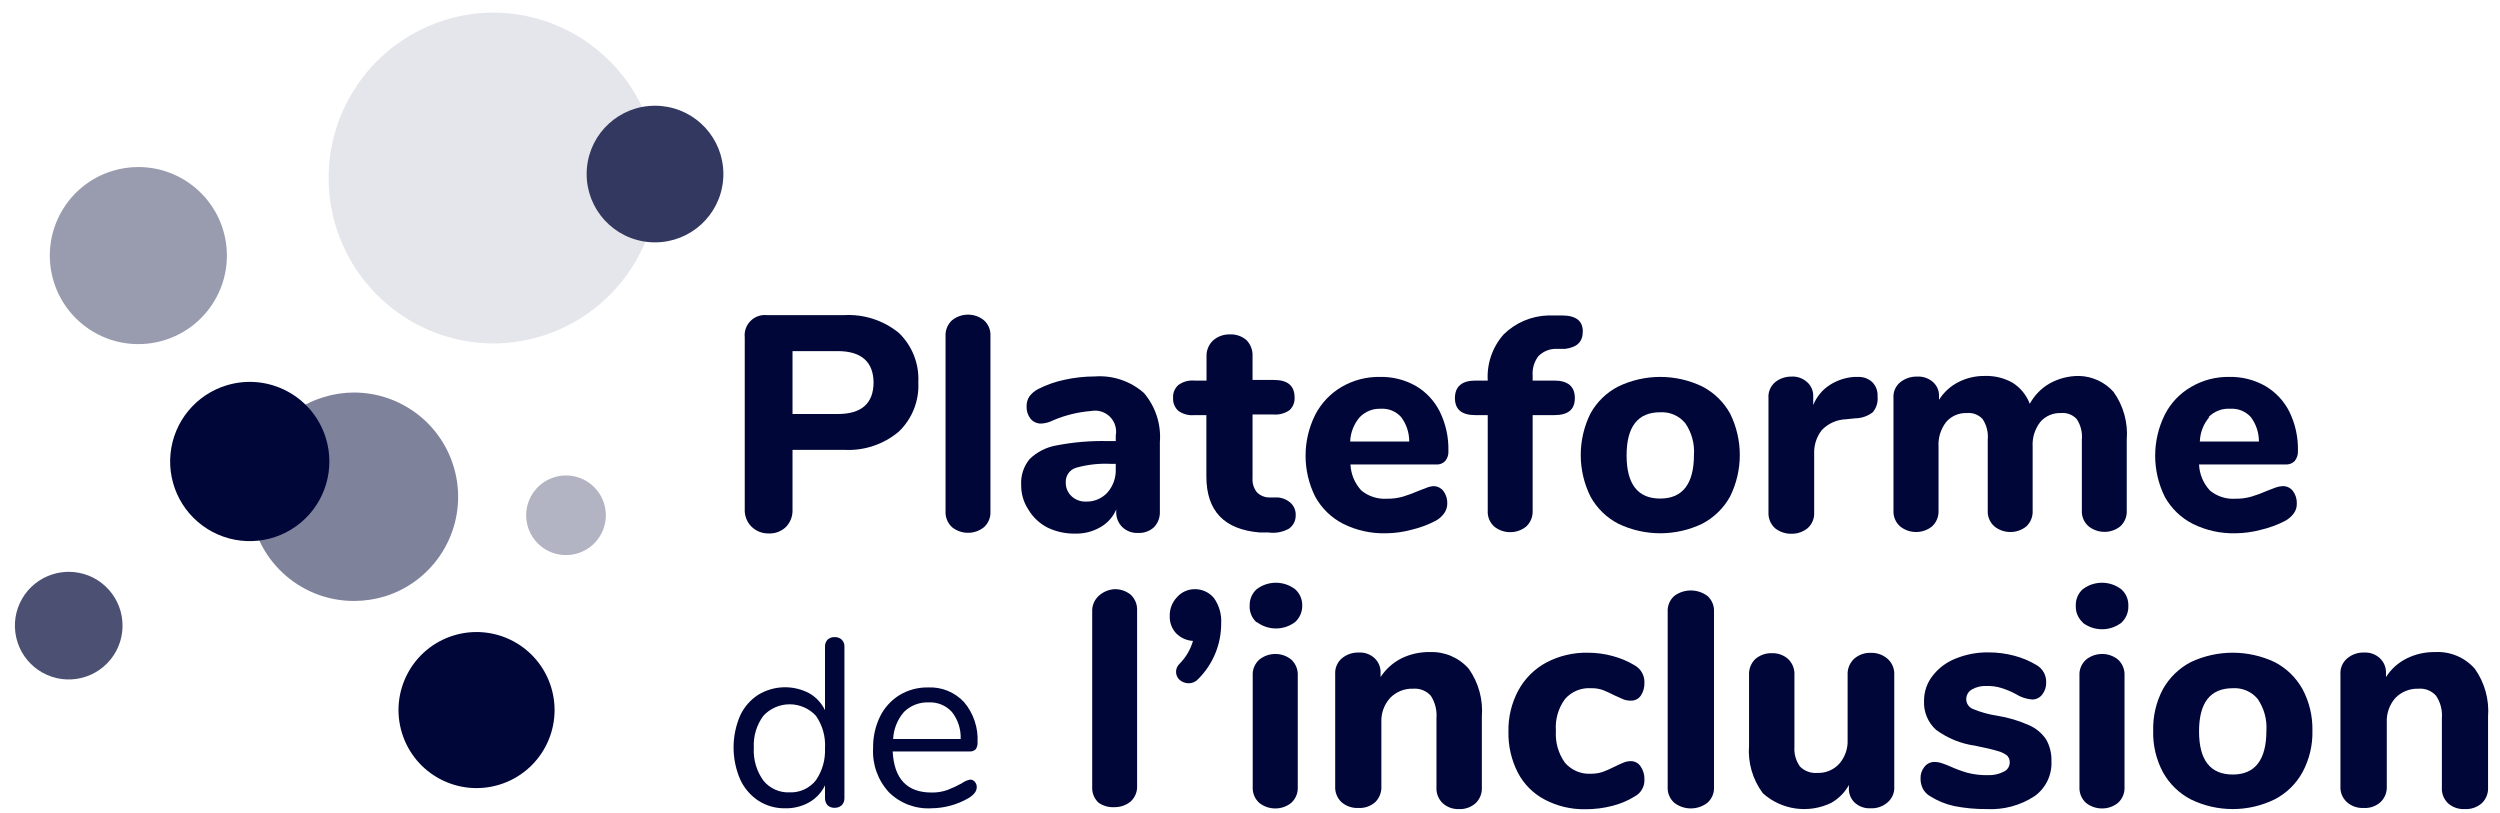
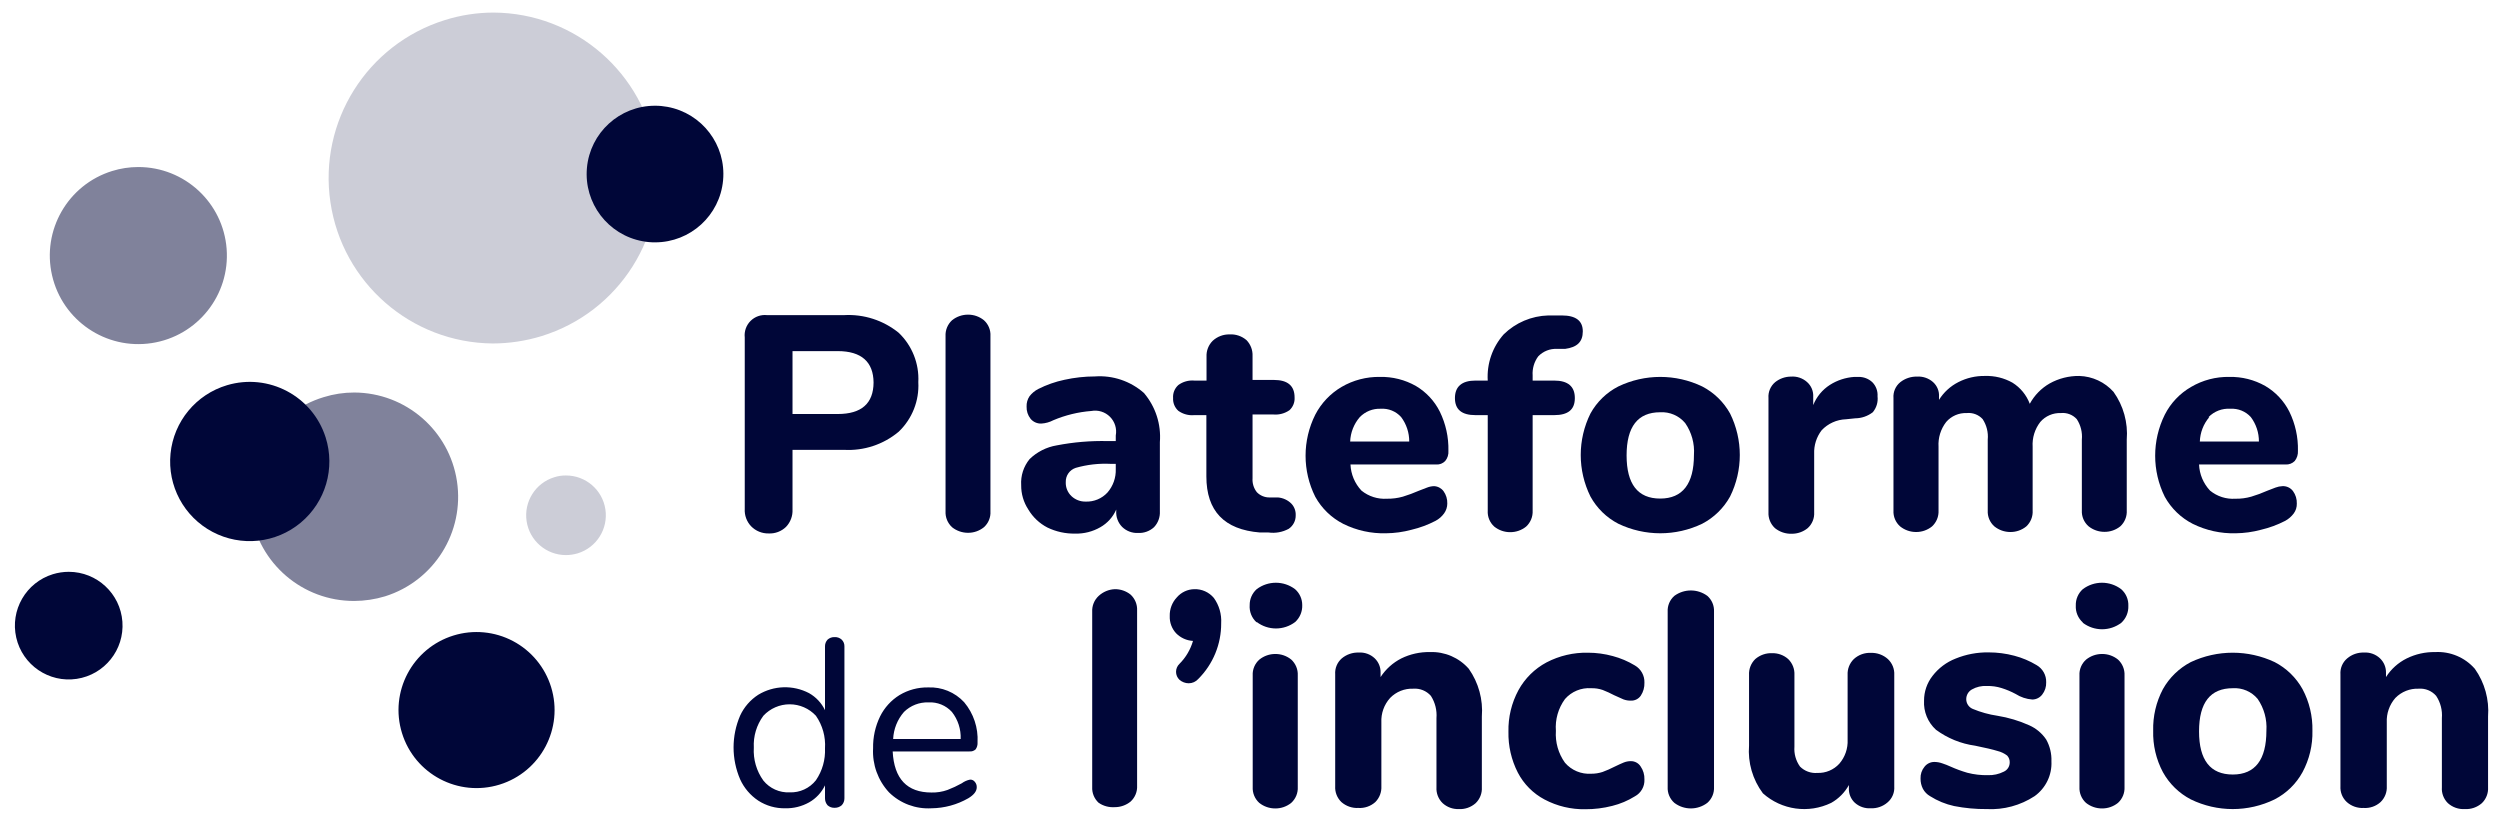
<svg xmlns="http://www.w3.org/2000/svg" width="785" height="255" preserveAspectRatio="xMinYMin meet" fill="none">
-   <path fill-rule="evenodd" clip-rule="evenodd" d="M233.85 159.8a7.303 7.303 0 002 5.45 7.445 7.445 0 005.5 2.25 7.299 7.299 0 005.45-2.05 7.347 7.347 0 002.05-5.45v-18.75H265a24.547 24.547 0 0017.2-5.7 19.998 19.998 0 006.15-15.55 19.999 19.999 0 00-6.15-15.5 25 25 0 00-17.2-5.55h-24.15a6.348 6.348 0 00-7 7v53.85zm40.45-39.674v.124-.25.126zm-11.25-9.876c7.453 0 11.203 3.407 11.25 9.876-.047 6.567-3.797 9.874-11.25 9.874h-14.2v-19.75h14.2z" fill="#000638" />
-   <path d="M298.95 165.55a6.35 6.35 0 01-2.05-5v-55a6.351 6.351 0 012.05-5 8.002 8.002 0 015-1.75 7.85 7.85 0 015 1.75 6.201 6.201 0 012.05 5v55a6.199 6.199 0 01-2.05 5 7.847 7.847 0 01-5 1.75 7.993 7.993 0 01-5-1.75z" fill="#000638" />
+   <path fill-rule="evenodd" clip-rule="evenodd" d="M233.85 159.8a7.303 7.303 0 002 5.45 7.453 7.453 0 005.5 2.25 7.302 7.302 0 005.45-2.05 7.349 7.349 0 002.05-5.45v-18.75H265a24.556 24.556 0 0017.2-5.7 20 20 0 006.15-15.55 19.997 19.997 0 00-6.15-15.5 25 25 0 00-17.2-5.55h-24.15a6.35 6.35 0 00-7 7v53.85zm40.45-39.674v.124-.25.126zm-11.25-9.876c7.453 0 11.203 3.406 11.25 9.876-.047 6.566-3.797 9.874-11.25 9.874h-14.2v-19.75h14.2z" fill="#000638" />
+   <path d="M298.95 165.55a6.35 6.35 0 01-2.05-5v-55a6.35 6.35 0 012.05-5 8 8 0 015-1.75 7.848 7.848 0 015 1.75 6.2 6.2 0 012.05 5v55a6.201 6.201 0 01-2.05 5 7.847 7.847 0 01-5 1.75 8.005 8.005 0 01-5-1.75z" fill="#000638" />
  <path fill-rule="evenodd" clip-rule="evenodd" d="M364.2 138.85a21.249 21.249 0 00-5-15.45 21.001 21.001 0 00-15.4-5.2 44.708 44.708 0 00-9.55 1.05 33.683 33.683 0 00-8.25 2.9 8.157 8.157 0 00-2.75 2.3 5.398 5.398 0 00-.9 3.2 5.852 5.852 0 001.25 3.85 4.202 4.202 0 003.4 1.5 9.305 9.305 0 003.75-1.05 38.231 38.231 0 0111.9-2.9 6.598 6.598 0 017.7 7.7v1.75h-2.5a74.953 74.953 0 00-16.05 1.35 16 16 0 00-8.5 4.3 11.75 11.75 0 00-2.65 8.2 13.7 13.7 0 002.25 7.65 15.003 15.003 0 006 5.65 19.153 19.153 0 008.7 1.9 14.998 14.998 0 007.9-2 11.805 11.805 0 005-5.55v.45a6.501 6.501 0 001.85 5 6.702 6.702 0 005 1.9 6.904 6.904 0 005-1.8 6.697 6.697 0 001.85-5v-21.7zm-13.85 8.45a10.646 10.646 0 01-2.6 7.35 8.852 8.852 0 01-6.85 2.85 6.304 6.304 0 01-4.45-1.7 5.75 5.75 0 01-1.8-4.4 4.55 4.55 0 013.15-4.5 33.724 33.724 0 0110.9-1.25h1.65v1.65z" fill="#000638" />
-   <path d="M405.5 158.15a4.996 4.996 0 011.35 3.65 4.997 4.997 0 01-2.2 4.25 10.34 10.34 0 01-6.35 1.15h-2.7c-11.2-.9-16.8-6.766-16.8-17.6v-19.25H375a7.398 7.398 0 01-5-1.35 5.001 5.001 0 01-1.65-4 5.004 5.004 0 011.65-4.1 7.405 7.405 0 015-1.4h3.85V112a6.604 6.604 0 011.95-5 7.605 7.605 0 015.3-2 7.503 7.503 0 015.3 1.8 6.747 6.747 0 011.9 5v7.5h6.7c4.35 0 6.5 1.85 6.5 5.5a4.998 4.998 0 01-1.6 4 7.648 7.648 0 01-5 1.35h-6.6v20a6.352 6.352 0 001.35 4.4 5.45 5.45 0 003.95 1.65h2.7a6.752 6.752 0 014.2 1.95z" fill="#000638" />
+   <path d="M405.5 158.15a4.995 4.995 0 011.35 3.65 4.998 4.998 0 01-2.2 4.25 10.354 10.354 0 01-6.35 1.15h-2.7c-11.2-.9-16.8-6.767-16.8-17.6v-19.25H375a7.403 7.403 0 01-5-1.35 5.003 5.003 0 01-1.65-4 5.001 5.001 0 011.65-4.1 7.394 7.394 0 015-1.4h3.85V112a6.6 6.6 0 011.95-5 7.596 7.596 0 015.3-2 7.494 7.494 0 015.3 1.8 6.747 6.747 0 011.9 5v7.5h6.7c4.35 0 6.5 1.85 6.5 5.5a5 5 0 01-1.6 4 7.654 7.654 0 01-5 1.35h-6.6v20a6.352 6.352 0 001.35 4.4 5.454 5.454 0 003.95 1.65h2.7a6.747 6.747 0 014.2 1.95z" fill="#000638" />
  <path fill-rule="evenodd" clip-rule="evenodd" d="M454.45 158.15a6.3 6.3 0 00-1.2-3.95 3.948 3.948 0 00-2.95-1.55 6.384 6.384 0 00-2.2.45l-2.6 1a44.861 44.861 0 01-5 1.85 17.28 17.28 0 01-5 .65 11.55 11.55 0 01-8-2.55 12.751 12.751 0 01-3.45-8.2h26.9a3.552 3.552 0 002.85-1.1 4.448 4.448 0 001-3.2 26.56 26.56 0 00-2.7-12.3 19.445 19.445 0 00-7.5-8.05 21.943 21.943 0 00-11.3-2.85 23.145 23.145 0 00-12.05 3.15 21.646 21.646 0 00-8.25 8.7 28.797 28.797 0 000 25.8 20.896 20.896 0 008.8 8.5 28.456 28.456 0 0013.4 2.95 31.983 31.983 0 008-1.1 32.546 32.546 0 007.55-2.8 7.848 7.848 0 002.7-2.35 5.298 5.298 0 001-3.05zm-30.5-19.5a12.496 12.496 0 013-7.65 8.648 8.648 0 016.6-2.65 7.898 7.898 0 016.4 2.6 12.695 12.695 0 012.55 7.7h-18.55z" fill="#000638" />
-   <path d="M483 111.9a9.051 9.051 0 00-1.75 6v1.6H488c4.35 0 6.5 1.85 6.5 5.5s-2.15 5.35-6.5 5.35h-6.75v30a6.35 6.35 0 01-2.05 5 7.85 7.85 0 01-5 1.75 7.895 7.895 0 01-5-1.75 6.199 6.199 0 01-2.05-5v-30h-3.85c-4.3 0-6.45-1.75-6.45-5.35 0-3.6 2.15-5.5 6.45-5.5h3.85a20.001 20.001 0 015-14.5 20.798 20.798 0 0114-5.95h4.25c4.4 0 6.6 1.667 6.6 5 0 3.35-1.85 5-5.55 5.5h-2.5a7.651 7.651 0 00-5.95 2.35z" fill="#000638" />
+   <path d="M483 111.9a9.051 9.051 0 00-1.75 6v1.6H488c4.35 0 6.5 1.85 6.5 5.5s-2.15 5.35-6.5 5.35h-6.75v30a6.35 6.35 0 01-2.05 5 7.85 7.85 0 01-5 1.75 7.907 7.907 0 01-5-1.75 6.201 6.201 0 01-2.05-5v-30h-3.85c-4.3 0-6.45-1.75-6.45-5.35 0-3.6 2.15-5.5 6.45-5.5h3.85a20 20 0 015-14.5 20.798 20.798 0 0114-5.95h4.25c4.4 0 6.6 1.667 6.6 5 0 3.35-1.85 5-5.55 5.5h-2.5a7.651 7.651 0 00-5.95 2.35z" fill="#000638" />
  <path fill-rule="evenodd" clip-rule="evenodd" d="M499.4 155.9a20.9 20.9 0 008.75 8.55 30.45 30.45 0 0026.35 0 21.2 21.2 0 008.75-8.55 29.354 29.354 0 000-26.05 21.1 21.1 0 00-8.75-8.5 30.45 30.45 0 00-26.35 0 20.795 20.795 0 00-8.75 8.5 29.347 29.347 0 000 26.05zm29.75-23.05a15.657 15.657 0 012.75 10c0 9.05-3.55 13.7-10.6 13.7S510.75 152 510.75 143s3.5-13.55 10.55-13.55a9.5 9.5 0 017.85 3.4z" fill="#000638" />
-   <path d="M587.9 120a5.747 5.747 0 011.65 4.45 6.597 6.597 0 01-1.5 5 9.15 9.15 0 01-5.5 1.9l-2.9.3a10.995 10.995 0 00-7.65 3.45 11.402 11.402 0 00-2.35 7.4v18.35a6.201 6.201 0 01-2.05 5 7.853 7.853 0 01-5 1.75 8.007 8.007 0 01-5.25-1.75 6.352 6.352 0 01-2.05-5V125a5.95 5.95 0 012.1-5 7.993 7.993 0 015-1.75 6.796 6.796 0 015 1.7 5.748 5.748 0 011.95 4.65v2.6a13.45 13.45 0 015.25-6.35 16.287 16.287 0 017.65-2.5h1.3a6.198 6.198 0 014.35 1.65zm75.75 3.05a22.648 22.648 0 014.15 15v22.2a6.3 6.3 0 01-2 5 7.796 7.796 0 01-5 1.75 7.946 7.946 0 01-5-1.75 6.199 6.199 0 01-2.1-5v-22.2a9.999 9.999 0 00-1.6-6.45 5.951 5.951 0 00-5-1.9 8.103 8.103 0 00-6.45 2.8 11.553 11.553 0 00-2.4 7.8v20a6.3 6.3 0 01-2 5 7.796 7.796 0 01-5 1.75 7.946 7.946 0 01-5-1.75 6.199 6.199 0 01-2.1-5v-22.25a9.999 9.999 0 00-1.6-6.45 5.951 5.951 0 00-5-1.9 8.103 8.103 0 00-6.45 2.8 11.553 11.553 0 00-2.4 7.8v20a6.35 6.35 0 01-2.05 5 7.842 7.842 0 01-5 1.75 7.946 7.946 0 01-5-1.75 6.199 6.199 0 01-2.1-5V125a5.854 5.854 0 012.15-5 8.205 8.205 0 015.25-1.75 6.952 6.952 0 015 1.7 5.7 5.7 0 011.9 4.65v.95a15.36 15.36 0 016.05-5.55 17.664 17.664 0 018.4-1.95c3.005-.096 5.978.63 8.6 2.1a13.349 13.349 0 015.45 6.65 16.356 16.356 0 016.25-6.4 18.612 18.612 0 019.3-2.35 15.002 15.002 0 0110.75 5z" fill="#000638" />
-   <path fill-rule="evenodd" clip-rule="evenodd" d="M721.2 158.15a6.3 6.3 0 00-1.2-3.95 3.899 3.899 0 00-3.3-1.55 6.854 6.854 0 00-2.2.45l-2.6 1a41.175 41.175 0 01-5 1.85c-1.624.466-3.31.685-5 .65a11.35 11.35 0 01-7.95-2.55 12.751 12.751 0 01-3.45-8.2h27.2a3.7 3.7 0 002.85-1.1 4.695 4.695 0 001-3.2c.1-4.257-.826-8.476-2.7-12.3a19.54 19.54 0 00-7.55-8.05 21.943 21.943 0 00-11.3-2.85 22.844 22.844 0 00-12 3.15 21.002 21.002 0 00-8.25 8.7 29.001 29.001 0 000 25.8 20.902 20.902 0 008.8 8.5 28.7 28.7 0 0013.45 2.95c2.686-.03 5.357-.4 7.95-1.1a32.942 32.942 0 007.6-2.8 8.351 8.351 0 002.7-2.35 4.995 4.995 0 00.95-3.05zm-30.45-19.5a12.453 12.453 0 012.95-7.65h-.25a8.752 8.752 0 016.9-2.65 7.997 7.997 0 016.4 2.6 12.695 12.695 0 012.55 7.7h-18.55zm-425.6 64.301a2.85 2.85 0 00-.85-2.1 3.048 3.048 0 00-2.25-.8 3.1 3.1 0 00-2.2.8 3.051 3.051 0 00-.8 2.15v20a12.198 12.198 0 00-5-5.35 16.249 16.249 0 00-15.95.5 15.559 15.559 0 00-5.7 6.55 25.299 25.299 0 000 20 15.961 15.961 0 005.7 6.7 15.003 15.003 0 008.45 2.4 14.657 14.657 0 007.5-1.85 12.198 12.198 0 005-5.35v4.05a3.304 3.304 0 00.8 2.2 3.1 3.1 0 002.2.8 3.255 3.255 0 002.25-.8 3.1 3.1 0 00.85-2.2v-47.7zm-6.1 32.05a16.454 16.454 0 01-2.85 10 10.002 10.002 0 01-8.25 3.8 10.002 10.002 0 01-8.25-3.7 16.048 16.048 0 01-3-10.35 15.447 15.447 0 013-10 11.249 11.249 0 0116.5 0 16.144 16.144 0 012.85 10.25zm47.65 12.2a2.448 2.448 0 00-.6-1.7 1.75 1.75 0 00-1.5-.7 6.447 6.447 0 00-2.6 1.15 35.514 35.514 0 01-4.5 2.1c-1.604.57-3.298.841-5 .8-7.7 0-11.75-4.3-12.2-12.9h24.1a2.505 2.505 0 001.95-.65c.447-.643.659-1.42.6-2.2a18.1 18.1 0 00-4.2-12.6 14.547 14.547 0 00-11.35-4.65 16.889 16.889 0 00-8.95 2.4 16.493 16.493 0 00-6.1 6.7 21.9 21.9 0 00-2.2 10 18.853 18.853 0 005 13.85 17.551 17.551 0 0013.35 5 23.71 23.71 0 0011.55-3.15c1.75-1.05 2.65-2.2 2.65-3.45zm-26.25-15.15a13.897 13.897 0 013.4-8.5 10.445 10.445 0 017.7-3 9.248 9.248 0 017.35 3 12.898 12.898 0 012.75 8.5h-21.2z" fill="#000638" />
-   <path d="M345 252.1a6.297 6.297 0 01-2.05-5v-55a6.35 6.35 0 012.05-5 8.001 8.001 0 015-2.1 7.797 7.797 0 015 1.7 6.35 6.35 0 012.05 5v55a6.3 6.3 0 01-2.05 5 7.85 7.85 0 01-5 1.75 8 8 0 01-5-1.35zm36.15-64.35a12.35 12.35 0 012.3 7.95 24.495 24.495 0 01-7.2 17.5 3.999 3.999 0 01-3 1.35 4.45 4.45 0 01-2.9-1.1 3.448 3.448 0 010-5 16.842 16.842 0 004.25-7.2 8.1 8.1 0 01-5.3-2.4 7.5 7.5 0 01-2-5.4 8.202 8.202 0 012.25-5.9A7.404 7.404 0 01375 185a7.702 7.702 0 016.15 2.75z" fill="#000638" />
+   <path d="M587.9 120a5.747 5.747 0 011.65 4.45 6.597 6.597 0 01-1.5 5 9.15 9.15 0 01-5.5 1.9l-2.9.3a10.999 10.999 0 00-7.65 3.45 11.404 11.404 0 00-2.35 7.4v18.35a6.201 6.201 0 01-2.05 5 7.847 7.847 0 01-5 1.75 8.001 8.001 0 01-5.25-1.75 6.35 6.35 0 01-2.05-5V125a5.951 5.951 0 012.1-5 7.999 7.999 0 015-1.75 6.8 6.8 0 015 1.7 5.748 5.748 0 011.95 4.65v2.6a13.45 13.45 0 015.25-6.35 16.298 16.298 0 017.65-2.5h1.3a6.198 6.198 0 014.35 1.65zm75.75 3.05a22.648 22.648 0 014.15 15v22.2a6.302 6.302 0 01-2 5 7.796 7.796 0 01-5 1.75 7.952 7.952 0 01-5-1.75 6.2 6.2 0 01-2.1-5v-22.2a9.997 9.997 0 00-1.6-6.45 5.949 5.949 0 00-5-1.9 8.1 8.1 0 00-6.45 2.8 11.55 11.55 0 00-2.4 7.8v20a6.302 6.302 0 01-2 5 7.796 7.796 0 01-5 1.75 7.952 7.952 0 01-5-1.75 6.2 6.2 0 01-2.1-5v-22.25a9.997 9.997 0 00-1.6-6.45 5.949 5.949 0 00-5-1.9 8.1 8.1 0 00-6.45 2.8 11.55 11.55 0 00-2.4 7.8v20a6.35 6.35 0 01-2.05 5 7.847 7.847 0 01-5 1.75 7.952 7.952 0 01-5-1.75 6.2 6.2 0 01-2.1-5V125a5.852 5.852 0 012.15-5 8.2 8.2 0 015.25-1.75 6.948 6.948 0 015 1.7 5.698 5.698 0 011.9 4.65v.95a15.353 15.353 0 016.05-5.55 17.64 17.64 0 018.4-1.95c3.005-.097 5.978.63 8.6 2.1a13.349 13.349 0 015.45 6.65 16.35 16.35 0 016.25-6.4 18.602 18.602 0 019.3-2.35 15.002 15.002 0 0110.75 5z" fill="#000638" />
+   <path fill-rule="evenodd" clip-rule="evenodd" d="M721.2 158.15a6.3 6.3 0 00-1.2-3.95 3.899 3.899 0 00-3.3-1.55 6.854 6.854 0 00-2.2.45l-2.6 1a41.175 41.175 0 01-5 1.85c-1.624.466-3.31.685-5 .65a11.35 11.35 0 01-7.95-2.55 12.751 12.751 0 01-3.45-8.2h27.2a3.7 3.7 0 002.85-1.1 4.695 4.695 0 001-3.2c.1-4.257-.826-8.476-2.7-12.3a19.54 19.54 0 00-7.55-8.05 21.943 21.943 0 00-11.3-2.85 22.844 22.844 0 00-12 3.15 21.002 21.002 0 00-8.25 8.7 29.001 29.001 0 000 25.8 20.902 20.902 0 008.8 8.5 28.7 28.7 0 0013.45 2.95c2.686-.03 5.357-.4 7.95-1.1a32.942 32.942 0 007.6-2.8 8.351 8.351 0 002.7-2.35 4.995 4.995 0 00.95-3.05zm-30.45-19.5a12.453 12.453 0 012.95-7.65h-.25a8.752 8.752 0 016.9-2.65 7.997 7.997 0 016.4 2.6 12.695 12.695 0 012.55 7.7h-18.55zm-425.6 64.3a2.85 2.85 0 00-.85-2.1 3.048 3.048 0 00-2.25-.8 3.1 3.1 0 00-2.2.8 3.051 3.051 0 00-.8 2.15v20a12.198 12.198 0 00-5-5.35 16.249 16.249 0 00-15.95.5 15.559 15.559 0 00-5.7 6.55 25.299 25.299 0 000 20 15.961 15.961 0 005.7 6.7 15.003 15.003 0 008.45 2.4 14.657 14.657 0 007.5-1.85 12.198 12.198 0 005-5.35v4.05a3.304 3.304 0 00.8 2.2 3.1 3.1 0 002.2.8 3.255 3.255 0 002.25-.8 3.099 3.099 0 00.85-2.2v-47.7zm-6.1 32.05a16.454 16.454 0 01-2.85 10 10.002 10.002 0 01-8.25 3.8 10.002 10.002 0 01-8.25-3.7 16.048 16.048 0 01-3-10.35 15.447 15.447 0 013-10 11.253 11.253 0 0116.5 0 16.146 16.146 0 012.85 10.25zm47.65 12.2a2.451 2.451 0 00-.6-1.7 1.75 1.75 0 00-1.5-.7 6.447 6.447 0 00-2.6 1.15 35.376 35.376 0 01-4.5 2.1c-1.604.57-3.298.842-5 .8-7.7 0-11.75-4.3-12.2-12.9h24.1a2.501 2.501 0 001.95-.65c.447-.642.659-1.42.6-2.2a18.1 18.1 0 00-4.2-12.6 14.55 14.55 0 00-11.35-4.65 16.898 16.898 0 00-8.95 2.4 16.493 16.493 0 00-6.1 6.7 21.907 21.907 0 00-2.2 10 18.852 18.852 0 005 13.85 17.551 17.551 0 0013.35 5 23.699 23.699 0 0011.55-3.15c1.75-1.05 2.65-2.2 2.65-3.45zm-26.25-15.15a13.897 13.897 0 013.4-8.5 10.449 10.449 0 017.7-3 9.248 9.248 0 017.35 3 12.9 12.9 0 012.75 8.5h-21.2z" fill="#000638" />
+   <path d="M345 252.1a6.297 6.297 0 01-2.05-5v-55a6.35 6.35 0 012.05-5 8.001 8.001 0 015-2.1 7.797 7.797 0 015 1.7 6.35 6.35 0 012.05 5v55a6.3 6.3 0 01-2.05 5 7.85 7.85 0 01-5 1.75 8 8 0 01-5-1.35zm36.15-64.35a12.347 12.347 0 012.3 7.95 24.498 24.498 0 01-7.2 17.5 4.002 4.002 0 01-3 1.35 4.455 4.455 0 01-2.9-1.1 3.45 3.45 0 010-5 16.848 16.848 0 004.25-7.2 8.1 8.1 0 01-5.3-2.4 7.5 7.5 0 01-2-5.4 8.2 8.2 0 012.25-5.9A7.396 7.396 0 01375 185a7.696 7.696 0 016.15 2.75z" fill="#000638" />
  <path fill-rule="evenodd" clip-rule="evenodd" d="M392.4 190a6.65 6.65 0 002.2 5.45v-.15a10 10 0 0012.1 0 6.852 6.852 0 002.2-5.3 6.603 6.603 0 00-2.25-5 10 10 0 00-12.05 0 6.601 6.601 0 00-2.2 5zm.95 57.1a6.297 6.297 0 002.05 5 8 8 0 005.05 1.75 7.855 7.855 0 005-1.75 6.3 6.3 0 002.05-5v-35a6.35 6.35 0 00-2.05-5 7.85 7.85 0 00-5-1.75 7.944 7.944 0 00-5 1.75 6.197 6.197 0 00-2.1 5v35z" fill="#000638" />
-   <path d="M461.2 210a22.896 22.896 0 014.1 15v22.2a6.4 6.4 0 01-1.95 5 7.401 7.401 0 01-5.35 1.85 7.1 7.1 0 01-5-1.85 6.4 6.4 0 01-1.95-5v-21.7a11.299 11.299 0 00-1.75-7 6.699 6.699 0 00-5.55-2.25 9.603 9.603 0 00-7.25 2.9 10.697 10.697 0 00-2.75 7.7v20a6.55 6.55 0 01-1.9 5 7.302 7.302 0 01-5.3 1.85 7.5 7.5 0 01-5.35-1.85 6.4 6.4 0 01-1.95-5v-35.1a6.102 6.102 0 012.05-5 7.904 7.904 0 015.35-1.85 6.697 6.697 0 015 1.8 5.998 5.998 0 011.85 4.55v1.35a16.953 16.953 0 016.5-5.85 19.552 19.552 0 019-2 15.448 15.448 0 0112.2 5.25zm23.8 41.05a19.993 19.993 0 01-8.4-8.45 26.946 26.946 0 01-2.95-12.85 26.256 26.256 0 013.15-13.05 21.706 21.706 0 018.8-8.7 26.909 26.909 0 0113.05-3.05 29.54 29.54 0 017.75 1.05 26.475 26.475 0 016.95 2.95 6 6 0 013 5.4 6.947 6.947 0 01-1.15 4.1 3.599 3.599 0 01-3.1 1.55 6.282 6.282 0 01-2.35-.4l-2.9-1.3a35.217 35.217 0 00-3.6-1.65 10.27 10.27 0 00-3.6-.55 10.003 10.003 0 00-8.25 3.4 14.999 14.999 0 00-2.85 10 15.398 15.398 0 002.85 10 9.997 9.997 0 008.25 3.45 11.23 11.23 0 003.55-.55 33.529 33.529 0 003.75-1.65c1.2-.6 2.15-1 2.85-1.3a5.912 5.912 0 012.3-.45 3.602 3.602 0 013.05 1.65 6.757 6.757 0 011.2 4.1 5.699 5.699 0 01-3 5.3 24.674 24.674 0 01-7.1 3c-2.76.709-5.6 1.062-8.45 1.05a26.29 26.29 0 01-12.8-3.05zm40.75 1.05a6.201 6.201 0 01-2.1-5v-55a6.2 6.2 0 012.1-5 8.747 8.747 0 0110.35 0 6.197 6.197 0 012.1 5v55a6.198 6.198 0 01-2.1 5 8.55 8.55 0 01-10.35 0zm67.05-45.15a6.349 6.349 0 012 5v35a6 6 0 01-2.1 5 7.546 7.546 0 01-5.3 1.85 6.85 6.85 0 01-5-1.75 5.9 5.9 0 01-1.85-4.6v-.95a14.397 14.397 0 01-5.55 5.6 19.449 19.449 0 01-21.45-3 22.153 22.153 0 01-4.35-15v-22.15a6.5 6.5 0 011.95-5 7.651 7.651 0 015.35-1.85 7.3 7.3 0 015 1.85 6.497 6.497 0 011.95 5v22.5a9.502 9.502 0 001.75 6.25 6.9 6.9 0 005.45 2 8.897 8.897 0 006.9-2.9 10.748 10.748 0 002.6-7.55v-20.3a6.5 6.5 0 011.95-5 7.402 7.402 0 015.4-1.95 7.6 7.6 0 015.3 1.95zm20.8 46.15a23.316 23.316 0 01-7.55-3.1 5.854 5.854 0 01-2.25-2.3 6.909 6.909 0 01-.75-3.25 5.449 5.449 0 011.25-3.7 3.9 3.9 0 013.1-1.5c.853.007 1.698.16 2.5.45.868.285 1.72.619 2.55 1a40.292 40.292 0 005.3 1.95c2.106.543 4.276.796 6.45.75a10.26 10.26 0 005-1.1 3.15 3.15 0 001.85-2.85 2.997 2.997 0 00-.8-2.2 8.19 8.19 0 00-3.05-1.45c-1.45-.45-3.8-1-7-1.65a26.908 26.908 0 01-12.3-5 11.503 11.503 0 01-3.75-9.15 12.552 12.552 0 012.65-7.75 16.895 16.895 0 017.25-5.45 26.395 26.395 0 0110.4-1.95 31.205 31.205 0 018.05 1.05 26.778 26.778 0 017 2.95 5.999 5.999 0 013 5.4 5.847 5.847 0 01-1.25 3.85 3.953 3.953 0 01-3.1 1.55 11.304 11.304 0 01-5.25-1.75 25.312 25.312 0 00-4.4-1.85 14.282 14.282 0 00-4.65-.65 8.504 8.504 0 00-4.7 1.1 3.499 3.499 0 00-1.75 3.05 3.302 3.302 0 002.05 3.05 32.383 32.383 0 007.75 2.15c3.45.561 6.811 1.57 10 3a12.547 12.547 0 015.3 4.45 13 13 0 011.65 6.85 12.701 12.701 0 01-5.3 10.95 25.003 25.003 0 01-15 4.05 50.667 50.667 0 01-10.25-.95z" fill="#000638" />
-   <path fill-rule="evenodd" clip-rule="evenodd" d="M651.8 190.15a6.65 6.65 0 002.2 5.3v.1a10 10 0 0012.1 0 6.849 6.849 0 002.2-5.3 6.6 6.6 0 00-2.25-5.25 10 10 0 00-12.05 0 6.603 6.603 0 00-2.2 5.15zm1.15 56.95a6.3 6.3 0 002.05 5 8 8 0 005.05 1.75 7.855 7.855 0 005-1.75 6.3 6.3 0 002.05-5v-35a6.35 6.35 0 00-2.05-5 7.85 7.85 0 00-5-1.75 7.946 7.946 0 00-5 1.75 6.2 6.2 0 00-2.1 5v35zm26.2-4.649a21.206 21.206 0 008.75 8.55 30.005 30.005 0 0026.35 0 20.9 20.9 0 008.75-8.55 26.198 26.198 0 003.1-13 26.501 26.501 0 00-3.1-13.05 21.1 21.1 0 00-8.75-8.5 30.898 30.898 0 00-26.35 0 21.395 21.395 0 00-8.75 8.5 26.502 26.502 0 00-3.05 13.05 26.163 26.163 0 003.05 13zm29.75-23a15.796 15.796 0 012.75 10c0 9.05-3.5 13.75-10.55 13.75-7.05 0-10.6-4.5-10.6-13.55s3.55-13.55 10.6-13.55a9.399 9.399 0 017.8 3.35z" fill="#000638" />
+   <path d="M461.2 210a22.896 22.896 0 014.1 15v22.2a6.4 6.4 0 01-1.95 5 7.401 7.401 0 01-5.35 1.85 7.1 7.1 0 01-5-1.85 6.4 6.4 0 01-1.95-5v-21.7a11.299 11.299 0 00-1.75-7 6.699 6.699 0 00-5.55-2.25 9.603 9.603 0 00-7.25 2.9 10.697 10.697 0 00-2.75 7.7v20a6.55 6.55 0 01-1.9 5 7.302 7.302 0 01-5.3 1.85 7.5 7.5 0 01-5.35-1.85 6.4 6.4 0 01-1.95-5v-35.1a6.102 6.102 0 012.05-5 7.904 7.904 0 015.35-1.85 6.697 6.697 0 015 1.8 5.998 5.998 0 011.85 4.55v1.35a16.953 16.953 0 016.5-5.85 19.552 19.552 0 019-2 15.448 15.448 0 0112.2 5.25zm23.8 41.05a19.999 19.999 0 01-8.4-8.45 26.949 26.949 0 01-2.95-12.85 26.25 26.25 0 013.15-13.05 21.694 21.694 0 018.8-8.7 26.898 26.898 0 0113.05-3.05c2.618.004 5.225.357 7.75 1.05a26.442 26.442 0 016.95 2.95 5.999 5.999 0 013 5.4 6.951 6.951 0 01-1.15 4.1 3.6 3.6 0 01-3.1 1.55 6.302 6.302 0 01-2.35-.4l-2.9-1.3a34.791 34.791 0 00-3.6-1.65 10.247 10.247 0 00-3.6-.55 9.997 9.997 0 00-8.25 3.4 14.997 14.997 0 00-2.85 10 15.398 15.398 0 002.85 10 10 10 0 008.25 3.45 11.258 11.258 0 003.55-.55 33.529 33.529 0 003.75-1.65c1.2-.6 2.15-1 2.85-1.3a5.912 5.912 0 012.3-.45 3.6 3.6 0 013.05 1.65 6.755 6.755 0 011.2 4.1 5.7 5.7 0 01-3 5.3 24.702 24.702 0 01-7.1 3 33.49 33.49 0 01-8.45 1.05 26.302 26.302 0 01-12.8-3.05zm40.75 1.05a6.2 6.2 0 01-2.1-5v-55a6.2 6.2 0 012.1-5 8.75 8.75 0 0110.35 0 6.197 6.197 0 012.1 5v55a6.197 6.197 0 01-2.1 5 8.55 8.55 0 01-10.35 0zm67.05-45.15a6.347 6.347 0 012 5v35a6 6 0 01-2.1 5 7.551 7.551 0 01-5.3 1.85 6.85 6.85 0 01-5-1.75 5.9 5.9 0 01-1.85-4.6v-.95a14.397 14.397 0 01-5.55 5.6 19.449 19.449 0 01-21.45-3 22.153 22.153 0 01-4.35-15v-22.15a6.5 6.5 0 011.95-5 7.651 7.651 0 015.35-1.85 7.3 7.3 0 015 1.85 6.497 6.497 0 011.95 5v22.5a9.502 9.502 0 001.75 6.25 6.9 6.9 0 005.45 2 8.9 8.9 0 006.9-2.9 10.75 10.75 0 002.6-7.55v-20.3a6.5 6.5 0 011.95-5 7.402 7.402 0 015.4-1.95 7.596 7.596 0 015.3 1.95zm20.8 46.15a23.316 23.316 0 01-7.55-3.1 5.854 5.854 0 01-2.25-2.3 6.909 6.909 0 01-.75-3.25 5.449 5.449 0 011.25-3.7 3.9 3.9 0 013.1-1.5c.853.007 1.698.16 2.5.45.868.285 1.72.619 2.55 1a40.292 40.292 0 005.3 1.95c2.106.543 4.276.796 6.45.75a10.26 10.26 0 005-1.1 3.15 3.15 0 001.85-2.85 2.997 2.997 0 00-.8-2.2 8.19 8.19 0 00-3.05-1.45c-1.45-.45-3.8-1-7-1.65a26.908 26.908 0 01-12.3-5 11.503 11.503 0 01-3.75-9.15 12.552 12.552 0 012.65-7.75 16.895 16.895 0 017.25-5.45 26.395 26.395 0 0110.4-1.95 31.205 31.205 0 018.05 1.05 26.778 26.778 0 017 2.95 5.999 5.999 0 013 5.4 5.847 5.847 0 01-1.25 3.85 3.953 3.953 0 01-3.1 1.55 11.304 11.304 0 01-5.25-1.75 25.312 25.312 0 00-4.4-1.85 14.282 14.282 0 00-4.65-.65 8.504 8.504 0 00-4.7 1.1 3.499 3.499 0 00-1.75 3.05 3.302 3.302 0 002.05 3.05 32.383 32.383 0 007.75 2.15c3.45.561 6.811 1.57 10 3a12.547 12.547 0 015.3 4.45 13 13 0 011.65 6.85 12.701 12.701 0 01-5.3 10.95 25.003 25.003 0 01-15 4.05 50.667 50.667 0 01-10.25-.95z" fill="#000638" />
+   <path fill-rule="evenodd" clip-rule="evenodd" d="M651.8 190.15a6.65 6.65 0 002.2 5.3v.1a10 10 0 0012.1 0 6.849 6.849 0 002.2-5.3 6.6 6.6 0 00-2.25-5.25 10 10 0 00-12.05 0 6.603 6.603 0 00-2.2 5.15zm1.15 56.95a6.3 6.3 0 002.05 5 8 8 0 005.05 1.75 7.855 7.855 0 005-1.75 6.3 6.3 0 002.05-5v-35a6.35 6.35 0 00-2.05-5 7.85 7.85 0 00-5-1.75 7.946 7.946 0 00-5 1.75 6.2 6.2 0 00-2.1 5v35zm26.2-4.65a21.2 21.2 0 008.75 8.55 29.999 29.999 0 0026.35 0 20.9 20.9 0 008.75-8.55 26.198 26.198 0 003.1-13 26.501 26.501 0 00-3.1-13.05 21.1 21.1 0 00-8.75-8.5 30.898 30.898 0 00-26.35 0 21.4 21.4 0 00-8.75 8.5 26.502 26.502 0 00-3.05 13.05 26.163 26.163 0 003.05 13zm29.75-23a15.796 15.796 0 012.75 10c0 9.05-3.5 13.75-10.55 13.75-7.05 0-10.6-4.5-10.6-13.55s3.55-13.55 10.6-13.55a9.399 9.399 0 017.8 3.35z" fill="#000638" />
  <path d="M777.1 210a22.902 22.902 0 014.15 15v22.2a6.4 6.4 0 01-1.95 5 7.5 7.5 0 01-5.35 1.85 7.302 7.302 0 01-5.3-1.85 6.349 6.349 0 01-1.9-5v-21.7a11.005 11.005 0 00-1.8-7 6.598 6.598 0 00-5.5-2.25 9.698 9.698 0 00-7.3 2.9 10.898 10.898 0 00-2.7 7.7v20a6.4 6.4 0 01-1.95 5 7.201 7.201 0 01-5.3 1.85 7.347 7.347 0 01-5.3-1.85 6.252 6.252 0 01-2-5v-35.1a6 6 0 012.1-5 7.752 7.752 0 015.3-1.85 6.698 6.698 0 015 1.8 6.05 6.05 0 011.9 4.55v1.35a16.291 16.291 0 016.5-5.85 19.446 19.446 0 018.95-2A15.449 15.449 0 01777.1 210z" fill="#000638" />
-   <path d="M111.25 123.251a32.179 32.179 0 00-9.6 1.45c-15.543 4.7-25.282 20.093-22.874 36.151 2.41 16.058 16.236 27.916 32.474 27.849 3.27-.016 6.52-.505 9.65-1.45 15.407-4.83 24.994-20.168 22.587-36.133-2.407-15.966-16.091-27.795-32.237-27.867z" fill="#7F829B" />
-   <path d="M102.25 137.35a25 25 0 11-30.95-16.4c13.062-3.881 26.827 3.412 30.95 16.4zm70.8 78.401c3.979 12.928-3.272 26.636-16.199 30.62-12.928 3.985-26.638-3.262-30.627-16.187-3.99-12.926 3.252-26.639 16.176-30.633a24.499 24.499 0 0130.65 16.2z" fill="#000638" />
-   <path d="M21.6 179.551c-1.694.003-3.38.256-5 .75-8.45 2.605-13.463 11.282-11.5 19.903 1.965 8.621 10.242 14.271 18.986 12.96 8.744-1.312 14.999-9.142 14.347-17.96-.652-8.817-7.991-15.642-16.833-15.653" fill="#4C5073" />
-   <path d="M177.7 149.3a11.531 11.531 0 00-3.65.55 12.5 12.5 0 003.65 24.45 13.515 13.515 0 003.7-.55 12.5 12.5 0 00-3.7-24.45z" fill="#B2B4C3" />
-   <path d="M43.4 52.45a27.45 27.45 0 00-8.2 1.25c-13.893 4.313-22.11 18.607-18.85 32.783 3.262 14.177 16.901 23.442 31.282 21.249 14.38-2.192 24.64-15.1 23.53-29.604-1.11-14.504-13.215-25.7-27.762-25.678z" fill="#999BAF" />
-   <path d="M155 3.95a51.05 51.05 0 00-15.3 2.35c-24.435 7.607-39.69 31.876-35.95 57.193 3.739 25.317 25.359 44.139 50.95 44.357a52.576 52.576 0 0015.3-2.3c24.518-7.547 39.856-31.86 36.109-57.238S180.653 4.09 155 3.95" fill="#E5E6EB" />
-   <path d="M205.65 33.2c-11.094.005-20.354 8.468-21.354 19.517s6.591 21.037 17.504 23.033c1.286.24 2.592.358 3.9.35 11.094-.005 20.354-8.468 21.353-19.517 1-11.05-6.59-21.037-17.503-23.033a20.558 20.558 0 00-3.9-.35z" fill="#333860" />
+   <path d="M111.25 123.25a32.179 32.179 0 00-9.6 1.45c-15.543 4.7-25.282 20.093-22.874 36.151 2.41 16.058 16.236 27.916 32.474 27.849 3.27-.016 6.52-.505 9.65-1.45 15.407-4.83 24.994-20.168 22.587-36.133-2.407-15.966-16.091-27.795-32.237-27.867z" fill="#80829B" />
+   <path d="M102.25 137.35a25 25 0 01-35.534 29.654A25 25 0 0171.3 120.95c13.062-3.882 26.827 3.412 30.95 16.4zm70.8 78.4c3.979 12.928-3.272 26.636-16.199 30.62-12.928 3.985-26.638-3.262-30.627-16.187-3.99-12.926 3.252-26.639 16.176-30.633a24.499 24.499 0 0130.65 16.2zM21.6 179.55c-1.694.003-3.38.256-5 .75-8.45 2.605-13.463 11.282-11.5 19.903 1.965 8.621 10.242 14.271 18.986 12.96 8.744-1.312 14.999-9.142 14.347-17.96-.652-8.817-7.991-15.642-16.833-15.653" fill="#000638" />
+   <path d="M177.7 149.3a11.531 11.531 0 00-3.65.55 12.5 12.5 0 003.65 24.45 13.515 13.515 0 003.7-.55 12.5 12.5 0 00-3.7-24.45z" fill="#CCCDD7" />
+   <path d="M43.4 52.45a27.45 27.45 0 00-8.2 1.25c-13.893 4.313-22.11 18.607-18.85 32.783 3.262 14.177 16.901 23.442 31.282 21.249 14.38-2.192 24.64-15.1 23.53-29.604-1.11-14.504-13.215-25.7-27.762-25.678z" fill="#80829B" />
+   <path d="M155 3.95a51.05 51.05 0 00-15.3 2.35c-24.435 7.607-39.69 31.876-35.95 57.193 3.739 25.317 25.359 44.139 50.95 44.357a52.576 52.576 0 0015.3-2.3c24.518-7.547 39.856-31.86 36.109-57.238S180.653 4.09 155 3.95" fill="#CCCDD7" />
+   <path d="M205.65 33.2c-11.094.005-20.354 8.468-21.354 19.517s6.591 21.037 17.504 23.033c1.286.24 2.592.358 3.9.35 11.094-.005 20.354-8.468 21.353-19.517 1-11.05-6.59-21.037-17.503-23.033a20.558 20.558 0 00-3.9-.35z" fill="#000638" />
</svg>
